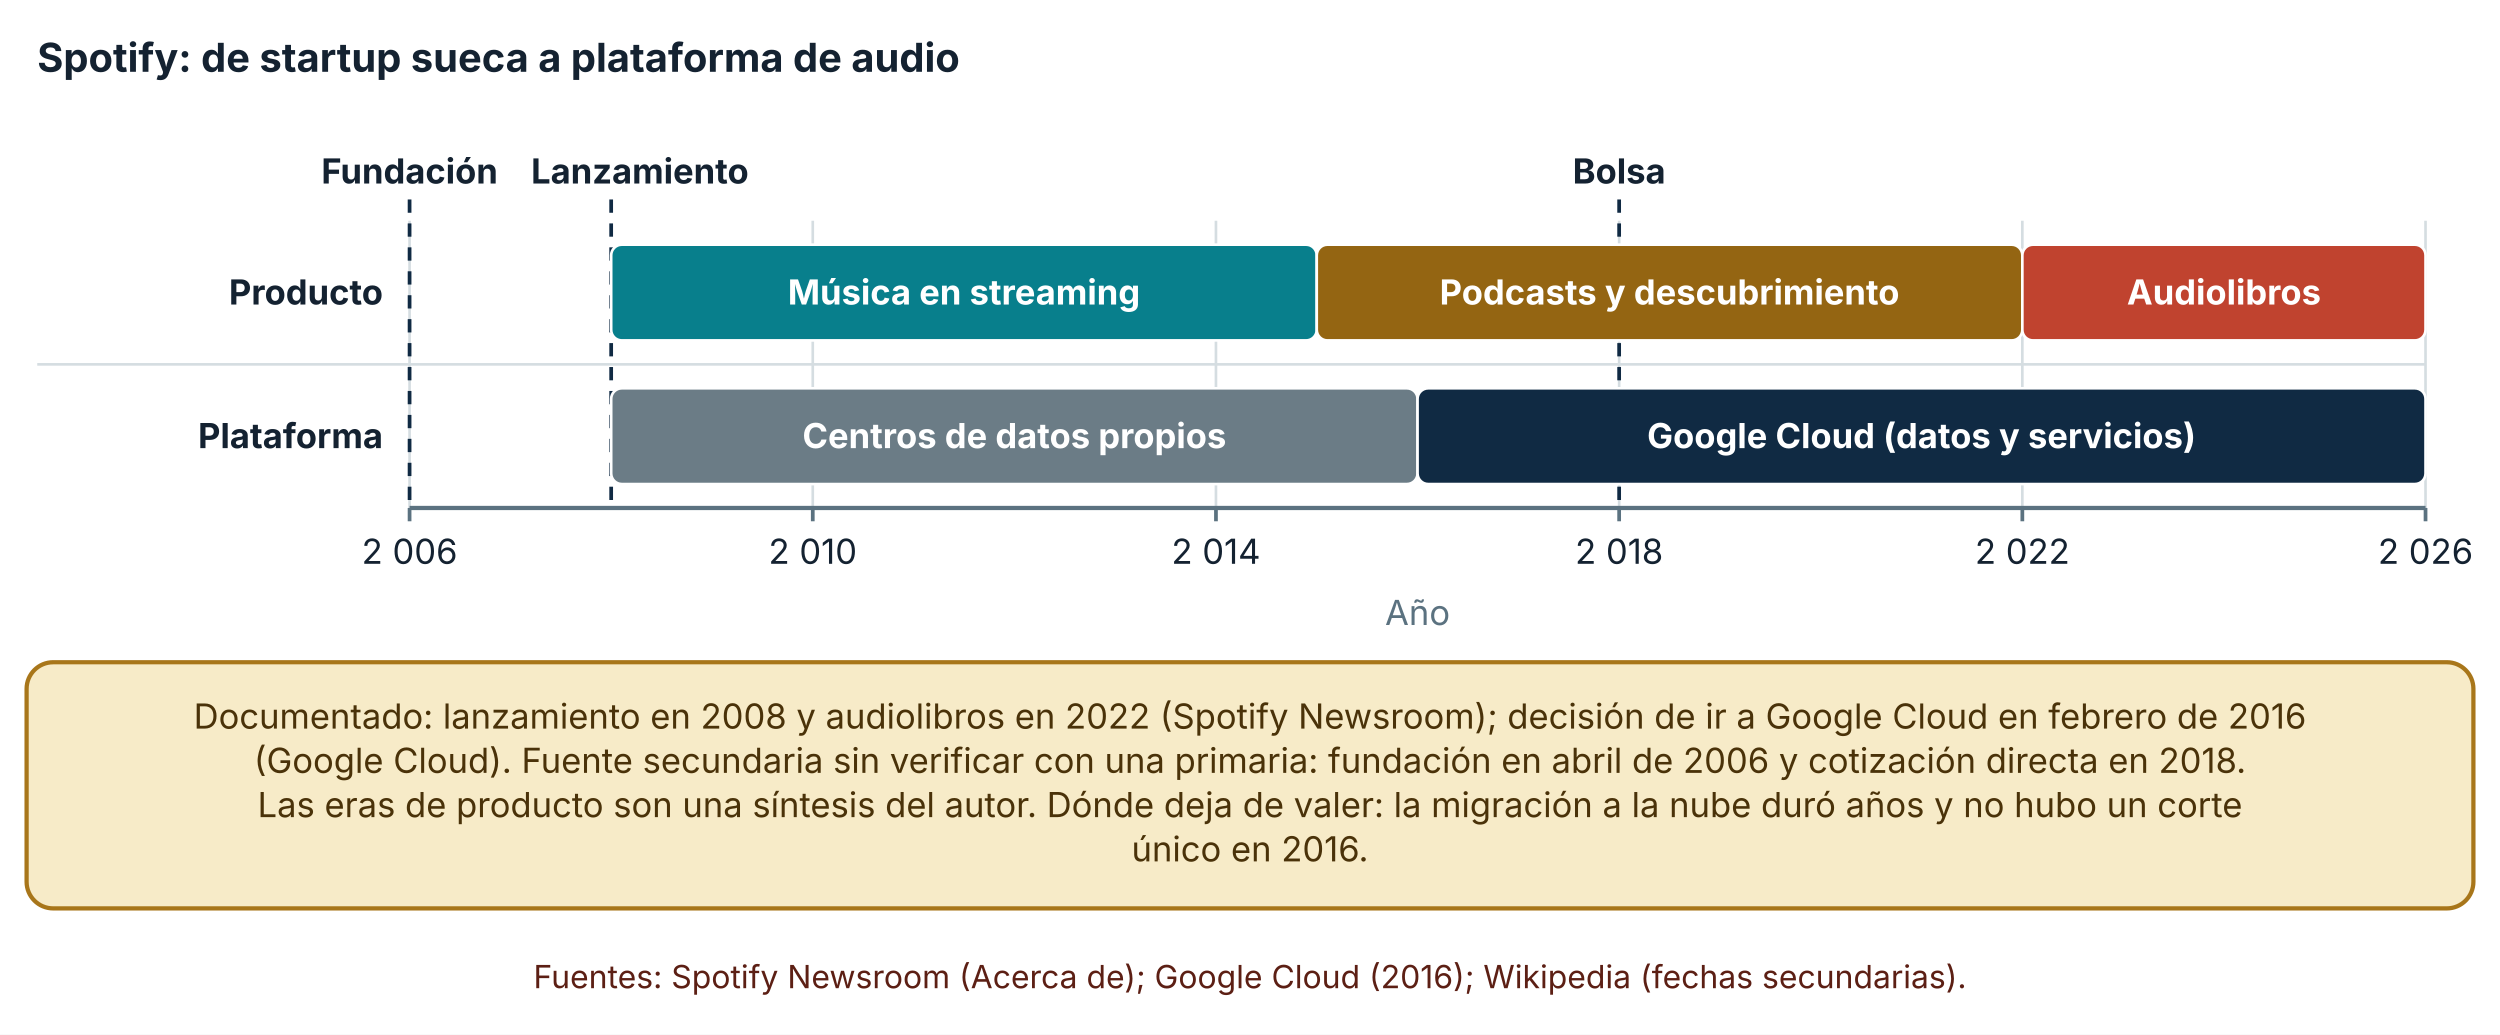
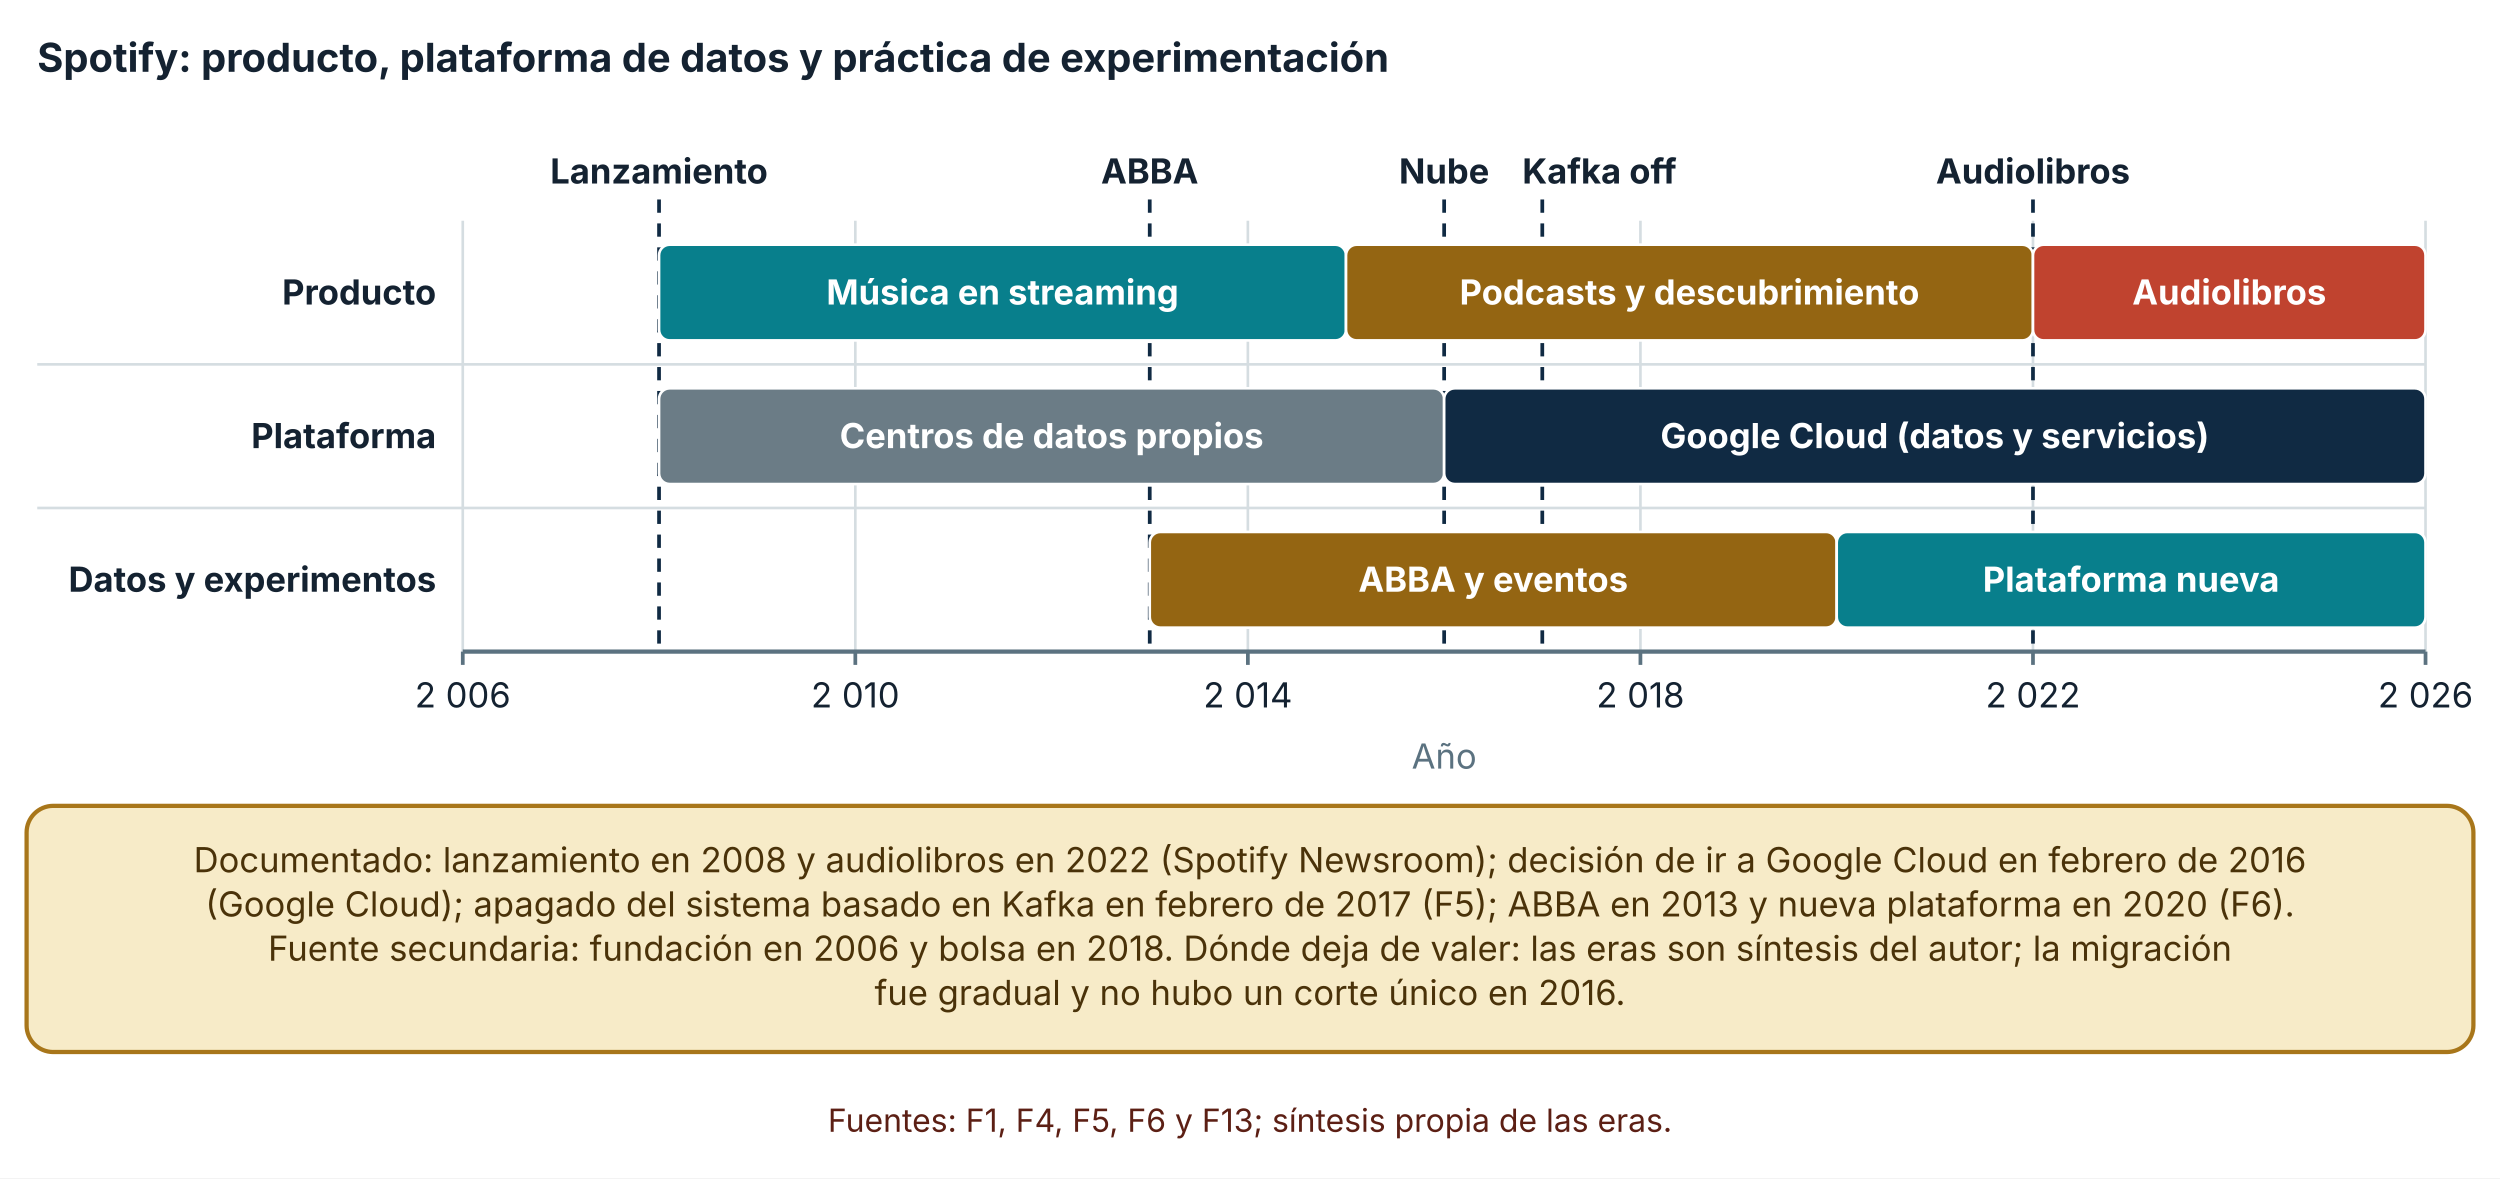
- <svg xmlns="http://www.w3.org/2000/svg" viewBox="0 0 940 389" width="940" height="389" role="img" aria-labelledby="t d" font-family="Inter, 'Segoe UI', system-ui, -apple-system, sans-serif">
+ <svg xmlns="http://www.w3.org/2000/svg" viewBox="0 0 940 443" width="940" height="443" role="img" aria-labelledby="t d" font-family="Inter, 'Segoe UI', system-ui, -apple-system, sans-serif">
  <defs>
    <marker id="arrow" viewBox="0 0 10 10" refX="9" refY="5" markerWidth="8" markerHeight="8" orient="auto-start-reverse">
      <path d="M0,0 L10,5 L0,10 z" fill="#32505f" />
    </marker>
    <marker id="arrow-coral" viewBox="0 0 10 10" refX="9" refY="5" markerWidth="8" markerHeight="8" orient="auto-start-reverse">
      <path d="M0,0 L10,5 L0,10 z" fill="#c0432f" />
    </marker>
  </defs>
-   <rect width="940" height="389" fill="#ffffff" />
+   <rect width="940" height="443" fill="#ffffff" />
  <text x="14" y="27" font-size="15" text-anchor="start" font-weight="700" fill="#142231">
-     <tspan x="14" dy="0">Spotify: de startup sueca a plataforma de audio</tspan>
+     <tspan x="14" dy="0">Spotify: producto, plataforma de datos y práctica de experimentación</tspan>
  </text>
-   <line x1="154" y1="83" x2="154" y2="191" stroke="#d5dde1" stroke-width="1" />
-   <line x1="154" y1="191" x2="154" y2="196" stroke="#5b7280" stroke-width="1.4" />
-   <text x="154" y="212" font-size="13" text-anchor="middle" font-weight="400" fill="#142231">
-     <tspan x="154" dy="0">2 006</tspan>
+   <line x1="174" y1="83" x2="174" y2="245" stroke="#d5dde1" stroke-width="1" />
+   <line x1="174" y1="245" x2="174" y2="250" stroke="#5b7280" stroke-width="1.4" />
+   <text x="174" y="266" font-size="13" text-anchor="middle" font-weight="400" fill="#142231">
+     <tspan x="174" dy="0">2 006</tspan>
  </text>
-   <line x1="305.6" y1="83" x2="305.6" y2="191" stroke="#d5dde1" stroke-width="1" />
-   <line x1="305.6" y1="191" x2="305.6" y2="196" stroke="#5b7280" stroke-width="1.4" />
-   <text x="305.6" y="212" font-size="13" text-anchor="middle" font-weight="400" fill="#142231">
-     <tspan x="305.6" dy="0">2 010</tspan>
+   <line x1="321.6" y1="83" x2="321.6" y2="245" stroke="#d5dde1" stroke-width="1" />
+   <line x1="321.6" y1="245" x2="321.6" y2="250" stroke="#5b7280" stroke-width="1.4" />
+   <text x="321.6" y="266" font-size="13" text-anchor="middle" font-weight="400" fill="#142231">
+     <tspan x="321.6" dy="0">2 010</tspan>
  </text>
-   <line x1="457.2" y1="83" x2="457.2" y2="191" stroke="#d5dde1" stroke-width="1" />
-   <line x1="457.2" y1="191" x2="457.2" y2="196" stroke="#5b7280" stroke-width="1.4" />
-   <text x="457.2" y="212" font-size="13" text-anchor="middle" font-weight="400" fill="#142231">
-     <tspan x="457.2" dy="0">2 014</tspan>
+   <line x1="469.2" y1="83" x2="469.2" y2="245" stroke="#d5dde1" stroke-width="1" />
+   <line x1="469.2" y1="245" x2="469.2" y2="250" stroke="#5b7280" stroke-width="1.4" />
+   <text x="469.2" y="266" font-size="13" text-anchor="middle" font-weight="400" fill="#142231">
+     <tspan x="469.2" dy="0">2 014</tspan>
  </text>
-   <line x1="608.8" y1="83" x2="608.8" y2="191" stroke="#d5dde1" stroke-width="1" />
-   <line x1="608.8" y1="191" x2="608.8" y2="196" stroke="#5b7280" stroke-width="1.4" />
-   <text x="608.8" y="212" font-size="13" text-anchor="middle" font-weight="400" fill="#142231">
-     <tspan x="608.8" dy="0">2 018</tspan>
+   <line x1="616.8" y1="83" x2="616.8" y2="245" stroke="#d5dde1" stroke-width="1" />
+   <line x1="616.8" y1="245" x2="616.8" y2="250" stroke="#5b7280" stroke-width="1.4" />
+   <text x="616.8" y="266" font-size="13" text-anchor="middle" font-weight="400" fill="#142231">
+     <tspan x="616.8" dy="0">2 018</tspan>
  </text>
-   <line x1="760.4" y1="83" x2="760.4" y2="191" stroke="#d5dde1" stroke-width="1" />
-   <line x1="760.4" y1="191" x2="760.4" y2="196" stroke="#5b7280" stroke-width="1.4" />
-   <text x="760.4" y="212" font-size="13" text-anchor="middle" font-weight="400" fill="#142231">
-     <tspan x="760.4" dy="0">2 022</tspan>
+   <line x1="764.4" y1="83" x2="764.4" y2="245" stroke="#d5dde1" stroke-width="1" />
+   <line x1="764.4" y1="245" x2="764.4" y2="250" stroke="#5b7280" stroke-width="1.4" />
+   <text x="764.4" y="266" font-size="13" text-anchor="middle" font-weight="400" fill="#142231">
+     <tspan x="764.4" dy="0">2 022</tspan>
  </text>
-   <line x1="912" y1="83" x2="912" y2="191" stroke="#d5dde1" stroke-width="1" />
-   <line x1="912" y1="191" x2="912" y2="196" stroke="#5b7280" stroke-width="1.4" />
-   <text x="912" y="212" font-size="13" text-anchor="middle" font-weight="400" fill="#142231">
+   <line x1="912" y1="83" x2="912" y2="245" stroke="#d5dde1" stroke-width="1" />
+   <line x1="912" y1="245" x2="912" y2="250" stroke="#5b7280" stroke-width="1.4" />
+   <text x="912" y="266" font-size="13" text-anchor="middle" font-weight="400" fill="#142231">
    <tspan x="912" dy="0">2 026</tspan>
  </text>
-   <line x1="154" y1="191" x2="912" y2="191" stroke="#5b7280" stroke-width="1.6" />
-   <text x="144" y="114.5" font-size="13" text-anchor="end" font-weight="700" fill="#142231">
-     <tspan x="144" dy="0">Producto</tspan>
+   <line x1="174" y1="245" x2="912" y2="245" stroke="#5b7280" stroke-width="1.6" />
+   <text x="164" y="114.5" font-size="13" text-anchor="end" font-weight="700" fill="#142231">
+     <tspan x="164" dy="0">Producto</tspan>
  </text>
-   <text x="144" y="168.5" font-size="13" text-anchor="end" font-weight="700" fill="#142231">
-     <tspan x="144" dy="0">Plataforma</tspan>
+   <text x="164" y="168.5" font-size="13" text-anchor="end" font-weight="700" fill="#142231">
+     <tspan x="164" dy="0">Plataforma</tspan>
  </text>
-   <line x1="154" y1="75" x2="154" y2="191" stroke="#102a43" stroke-width="1.4" stroke-dasharray="5 4" />
-   <text x="154" y="69" font-size="13" text-anchor="middle" font-weight="700" fill="#142231">
-     <tspan x="154" dy="0">Fundación</tspan>
+   <text x="164" y="222.5" font-size="13" text-anchor="end" font-weight="700" fill="#142231">
+     <tspan x="164" dy="0">Datos y experimentos</tspan>
  </text>
-   <line x1="229.8" y1="75" x2="229.8" y2="191" stroke="#102a43" stroke-width="1.4" stroke-dasharray="5 4" />
-   <text x="240.6" y="69" font-size="13" text-anchor="middle" font-weight="700" fill="#142231">
-     <tspan x="240.6" dy="0">Lanzamiento</tspan>
+   <line x1="247.8" y1="75" x2="247.8" y2="245" stroke="#102a43" stroke-width="1.4" stroke-dasharray="5 4" />
+   <text x="247.8" y="69" font-size="13" text-anchor="middle" font-weight="700" fill="#142231">
+     <tspan x="247.8" dy="0">Lanzamiento</tspan>
  </text>
-   <line x1="608.8" y1="75" x2="608.8" y2="191" stroke="#102a43" stroke-width="1.4" stroke-dasharray="5 4" />
-   <text x="608.8" y="69" font-size="13" text-anchor="middle" font-weight="700" fill="#142231">
-     <tspan x="608.8" dy="0">Bolsa</tspan>
+   <line x1="432.3" y1="75" x2="432.3" y2="245" stroke="#102a43" stroke-width="1.4" stroke-dasharray="5 4" />
+   <text x="432.3" y="69" font-size="13" text-anchor="middle" font-weight="700" fill="#142231">
+     <tspan x="432.3" dy="0">ABBA</tspan>
  </text>
-   <rect x="229.8" y="92" width="265.3" height="36" rx="4" fill="#087f8c" stroke="#ffffff" stroke-width="1" />
-   <text x="362.45" y="114.5" font-size="13" text-anchor="middle" font-weight="700" fill="#ffffff">
-     <tspan x="362.45" dy="0">Música en streaming</tspan>
+   <line x1="543" y1="75" x2="543" y2="245" stroke="#102a43" stroke-width="1.4" stroke-dasharray="5 4" />
+   <text x="543" y="69" font-size="13" text-anchor="middle" font-weight="700" fill="#142231">
+     <tspan x="543" dy="0">Nube</tspan>
  </text>
-   <rect x="495.1" y="92" width="265.3" height="36" rx="4" fill="#946512" stroke="#ffffff" stroke-width="1" />
-   <text x="627.75" y="114.5" font-size="13" text-anchor="middle" font-weight="700" fill="#ffffff">
-     <tspan x="627.75" dy="0">Podcasts y descubrimiento</tspan>
+   <line x1="579.9" y1="75" x2="579.9" y2="245" stroke="#102a43" stroke-width="1.4" stroke-dasharray="5 4" />
+   <text x="601.39" y="69" font-size="13" text-anchor="middle" font-weight="700" fill="#142231">
+     <tspan x="601.39" dy="0">Kafka off</tspan>
  </text>
-   <rect x="760.4" y="92" width="151.6" height="36" rx="4" fill="#c0432f" stroke="#ffffff" stroke-width="1" />
-   <text x="836.2" y="114.5" font-size="13" text-anchor="middle" font-weight="700" fill="#ffffff">
-     <tspan x="836.2" dy="0">Audiolibros</tspan>
+   <line x1="764.4" y1="75" x2="764.4" y2="245" stroke="#102a43" stroke-width="1.4" stroke-dasharray="5 4" />
+   <text x="764.4" y="69" font-size="13" text-anchor="middle" font-weight="700" fill="#142231">
+     <tspan x="764.4" dy="0">Audiolibros</tspan>
+   </text>
+   <rect x="247.8" y="92" width="258.3" height="36" rx="4" fill="#087f8c" stroke="#ffffff" stroke-width="1" />
+   <text x="376.95" y="114.5" font-size="13" text-anchor="middle" font-weight="700" fill="#ffffff">
+     <tspan x="376.95" dy="0">Música en streaming</tspan>
+   </text>
+   <rect x="506.1" y="92" width="258.3" height="36" rx="4" fill="#946512" stroke="#ffffff" stroke-width="1" />
+   <text x="635.25" y="114.5" font-size="13" text-anchor="middle" font-weight="700" fill="#ffffff">
+     <tspan x="635.25" dy="0">Podcasts y descubrimiento</tspan>
+   </text>
+   <rect x="764.4" y="92" width="147.6" height="36" rx="4" fill="#c0432f" stroke="#ffffff" stroke-width="1" />
+   <text x="838.2" y="114.5" font-size="13" text-anchor="middle" font-weight="700" fill="#ffffff">
+     <tspan x="838.2" dy="0">Audiolibros</tspan>
  </text>
  <line x1="14" y1="137" x2="912" y2="137" stroke="#d5dde1" stroke-width="1" />
-   <rect x="229.8" y="146" width="303.2" height="36" rx="4" fill="#6b7c86" stroke="#ffffff" stroke-width="1" />
-   <text x="381.4" y="168.5" font-size="13" text-anchor="middle" font-weight="700" fill="#ffffff">
-     <tspan x="381.4" dy="0">Centros de datos propios</tspan>
+   <rect x="247.8" y="146" width="295.2" height="36" rx="4" fill="#6b7c86" stroke="#ffffff" stroke-width="1" />
+   <text x="395.4" y="168.5" font-size="13" text-anchor="middle" font-weight="700" fill="#ffffff">
+     <tspan x="395.4" dy="0">Centros de datos propios</tspan>
  </text>
-   <rect x="533" y="146" width="379" height="36" rx="4" fill="#102a43" stroke="#ffffff" stroke-width="1" />
-   <text x="722.5" y="168.5" font-size="13" text-anchor="middle" font-weight="700" fill="#ffffff">
-     <tspan x="722.5" dy="0">Google Cloud (datos y servicios)</tspan>
+   <rect x="543" y="146" width="369" height="36" rx="4" fill="#102a43" stroke="#ffffff" stroke-width="1" />
+   <text x="727.5" y="168.5" font-size="13" text-anchor="middle" font-weight="700" fill="#ffffff">
+     <tspan x="727.5" dy="0">Google Cloud (datos y servicios)</tspan>
  </text>
-   <text x="533" y="235" font-size="13" text-anchor="middle" font-weight="400" fill="#5b7280">
-     <tspan x="533" dy="0">Año</tspan>
+   <line x1="14" y1="191" x2="912" y2="191" stroke="#d5dde1" stroke-width="1" />
+   <rect x="432.3" y="200" width="258.3" height="36" rx="4" fill="#946512" stroke="#ffffff" stroke-width="1" />
+   <text x="561.45" y="222.5" font-size="13" text-anchor="middle" font-weight="700" fill="#ffffff">
+     <tspan x="561.45" dy="0">ABBA y eventos</tspan>
  </text>
-   <rect x="10" y="249" width="920" height="92.56" rx="10" fill="#f7ebc8" stroke="#a8761a" stroke-width="1.6" />
-   <text x="470" y="273.96" font-size="13" text-anchor="middle" font-weight="400" fill="#4a3209">
+   <rect x="690.6" y="200" width="221.4" height="36" rx="4" fill="#087f8c" stroke="#ffffff" stroke-width="1" />
+   <text x="801.3" y="222.5" font-size="13" text-anchor="middle" font-weight="700" fill="#ffffff">
+     <tspan x="801.3" dy="0">Plataforma nueva</tspan>
+   </text>
+   <text x="543" y="289" font-size="13" text-anchor="middle" font-weight="400" fill="#5b7280">
+     <tspan x="543" dy="0">Año</tspan>
+   </text>
+   <rect x="10" y="303" width="920" height="92.56" rx="10" fill="#f7ebc8" stroke="#a8761a" stroke-width="1.6" />
+   <text x="470" y="327.96" font-size="13" text-anchor="middle" font-weight="400" fill="#4a3209">
    <tspan x="470" dy="0">Documentado: lanzamiento en 2008 y audiolibros en 2022 (Spotify Newsroom); decisión de ir a Google Cloud en febrero de 2016</tspan>
  </text>
-   <text x="470" y="290.6" font-size="13" text-anchor="middle" font-weight="400" fill="#4a3209">
-     <tspan x="470" dy="0">(Google Cloud). Fuente secundaria sin verificar con una primaria: fundación en abril de 2006 y cotización directa en 2018.</tspan>
+   <text x="470" y="344.6" font-size="13" text-anchor="middle" font-weight="400" fill="#4a3209">
+     <tspan x="470" dy="0">(Google Cloud); apagado del sistema basado en Kafka en febrero de 2017 (F5); ABBA en 2013 y nueva plataforma en 2020 (F6).</tspan>
  </text>
-   <text x="470" y="307.24" font-size="13" text-anchor="middle" font-weight="400" fill="#4a3209">
-     <tspan x="470" dy="0">Las eras de producto son una síntesis del autor. Dónde deja de valer: la migración a la nube duró años y no hubo un corte</tspan>
+   <text x="470" y="361.24" font-size="13" text-anchor="middle" font-weight="400" fill="#4a3209">
+     <tspan x="470" dy="0">Fuente secundaria: fundación en 2006 y bolsa en 2018. Dónde deja de valer: las eras son síntesis del autor; la migración</tspan>
  </text>
-   <text x="470" y="323.88" font-size="13" text-anchor="middle" font-weight="400" fill="#4a3209">
-     <tspan x="470" dy="0">único en 2016.</tspan>
+   <text x="470" y="377.88" font-size="13" text-anchor="middle" font-weight="400" fill="#4a3209">
+     <tspan x="470" dy="0">fue gradual y no hubo un corte único en 2016.</tspan>
  </text>
-   <text x="470" y="371.56" font-size="12" text-anchor="middle" font-weight="400" fill="#5c1f14">
-     <tspan x="470" dy="0">Fuentes: Spotify Newsroom (Acerca de); Google Cloud (2016); Wikipedia (fechas secundarias).</tspan>
+   <text x="470" y="425.56" font-size="12" text-anchor="middle" font-weight="400" fill="#5c1f14">
+     <tspan x="470" dy="0">Fuentes: F1, F4, F5, F6 y F13; síntesis propia de las eras.</tspan>
  </text>
</svg>
